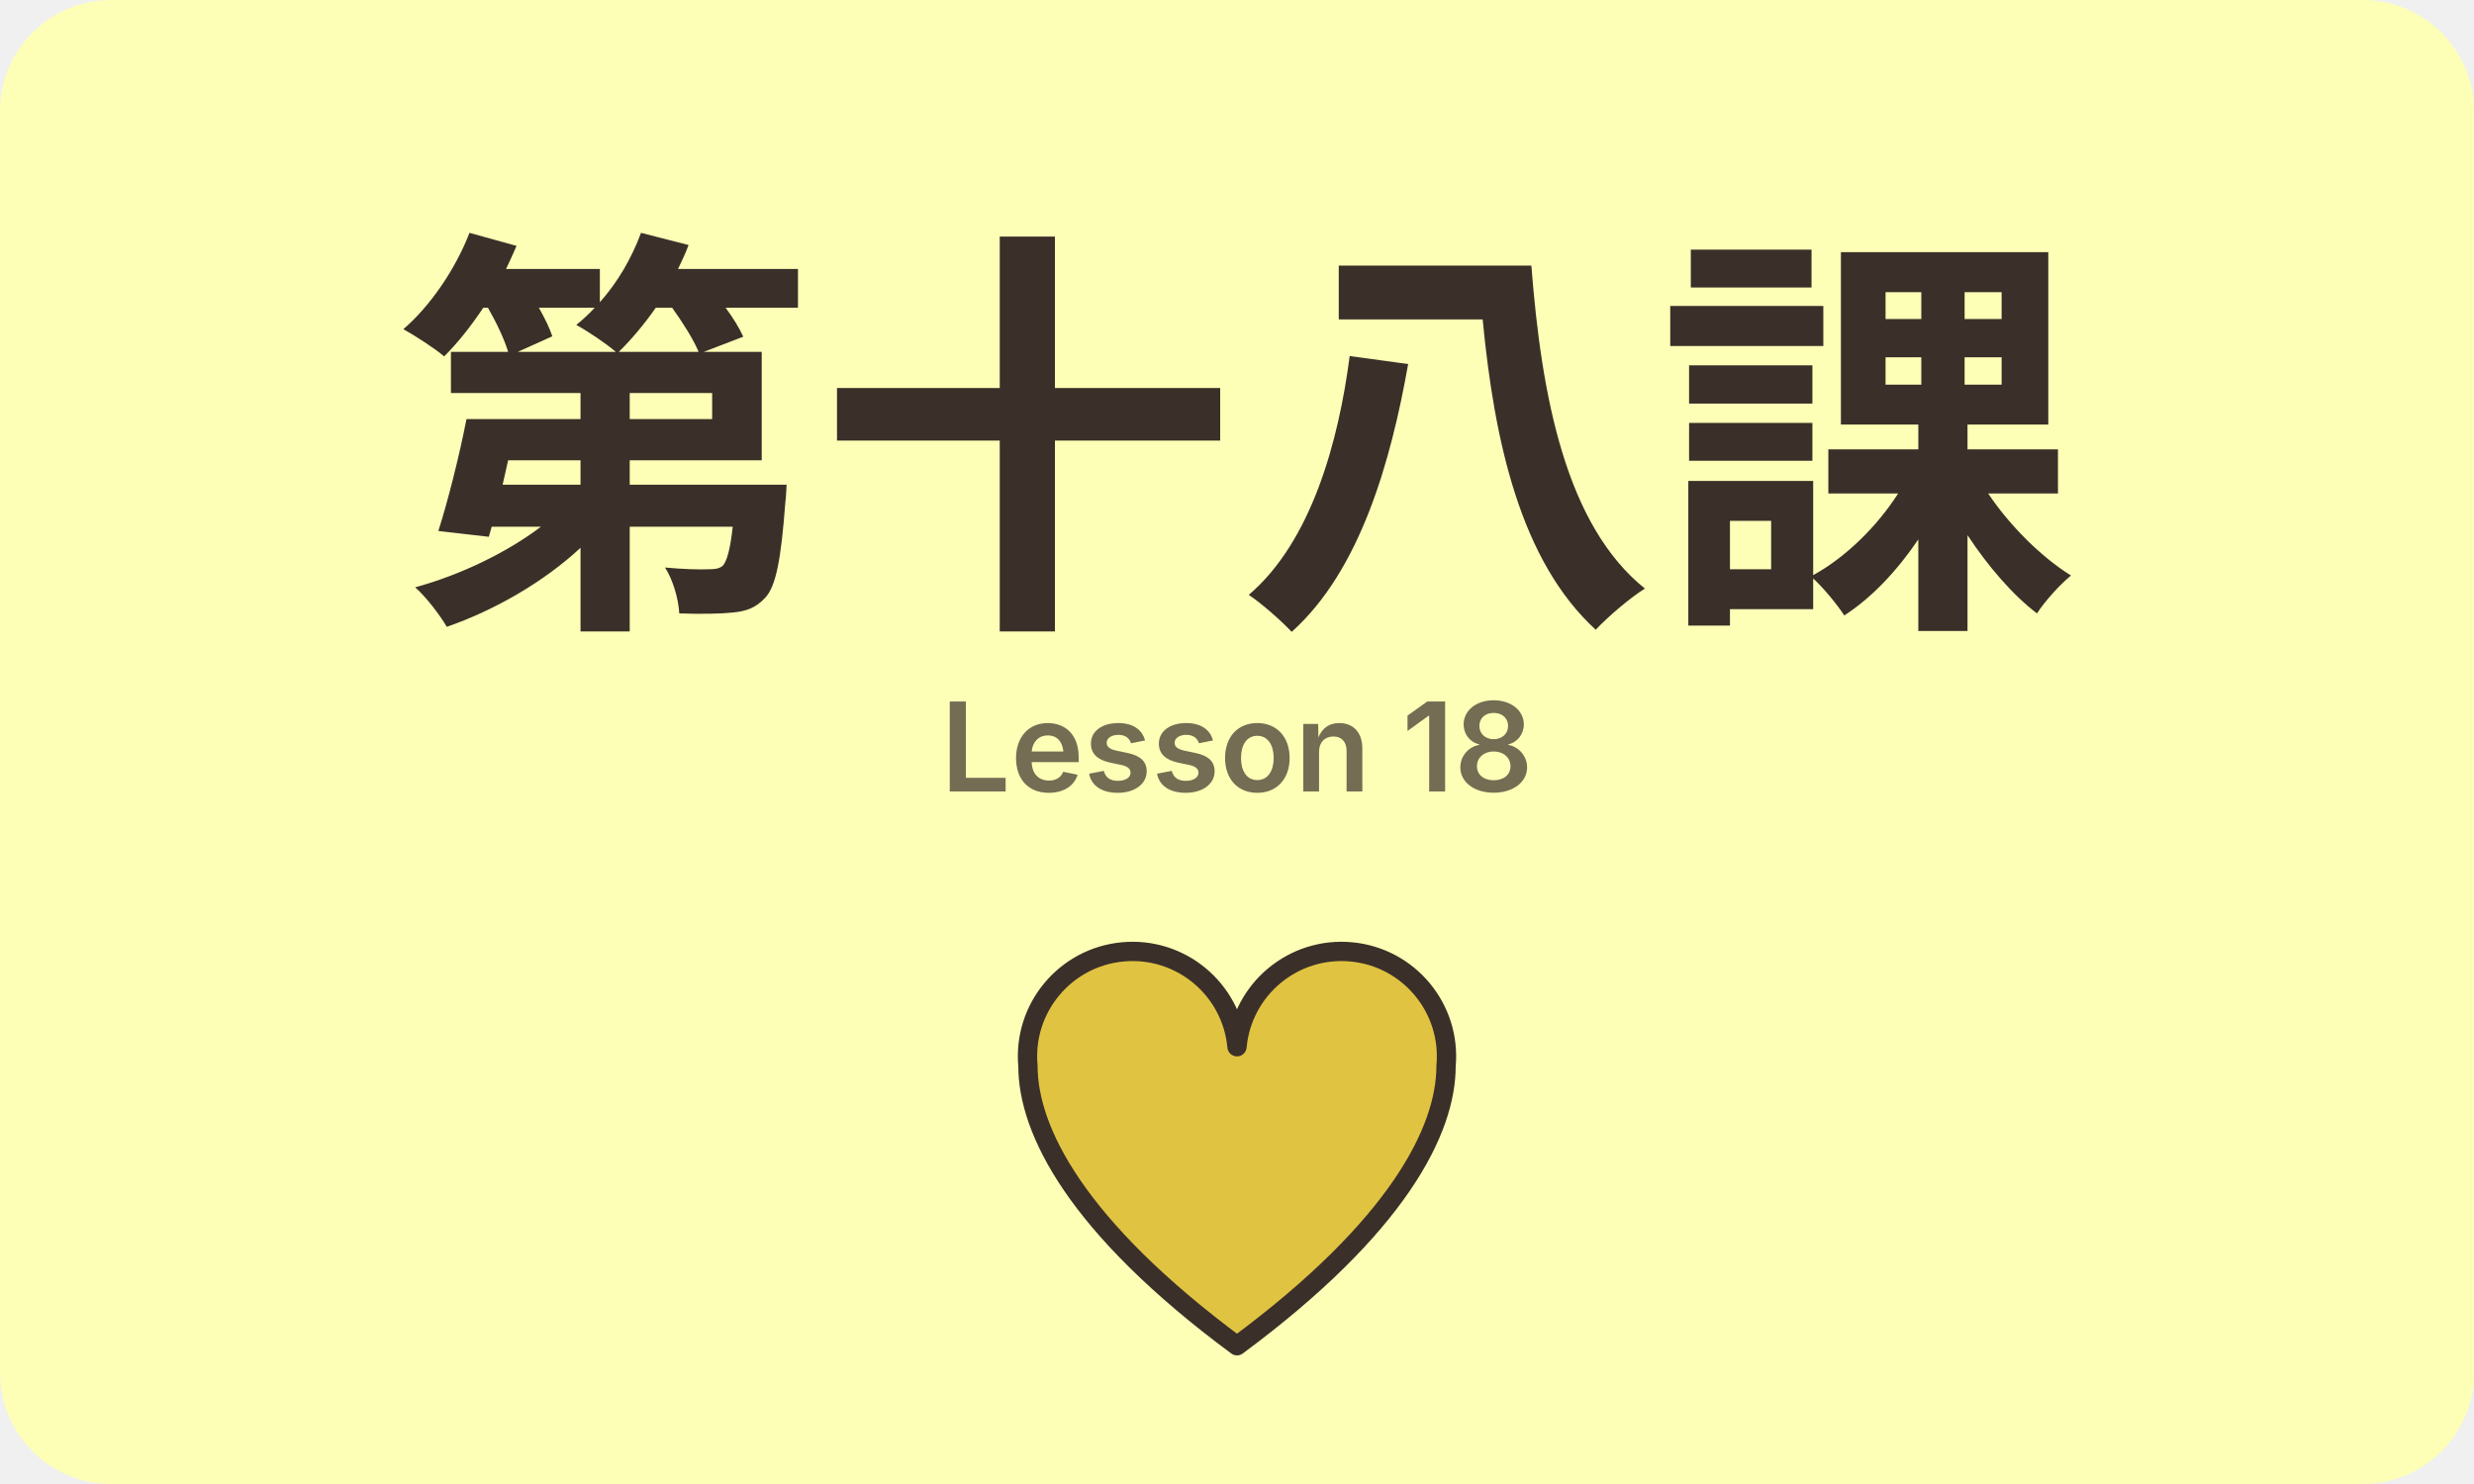
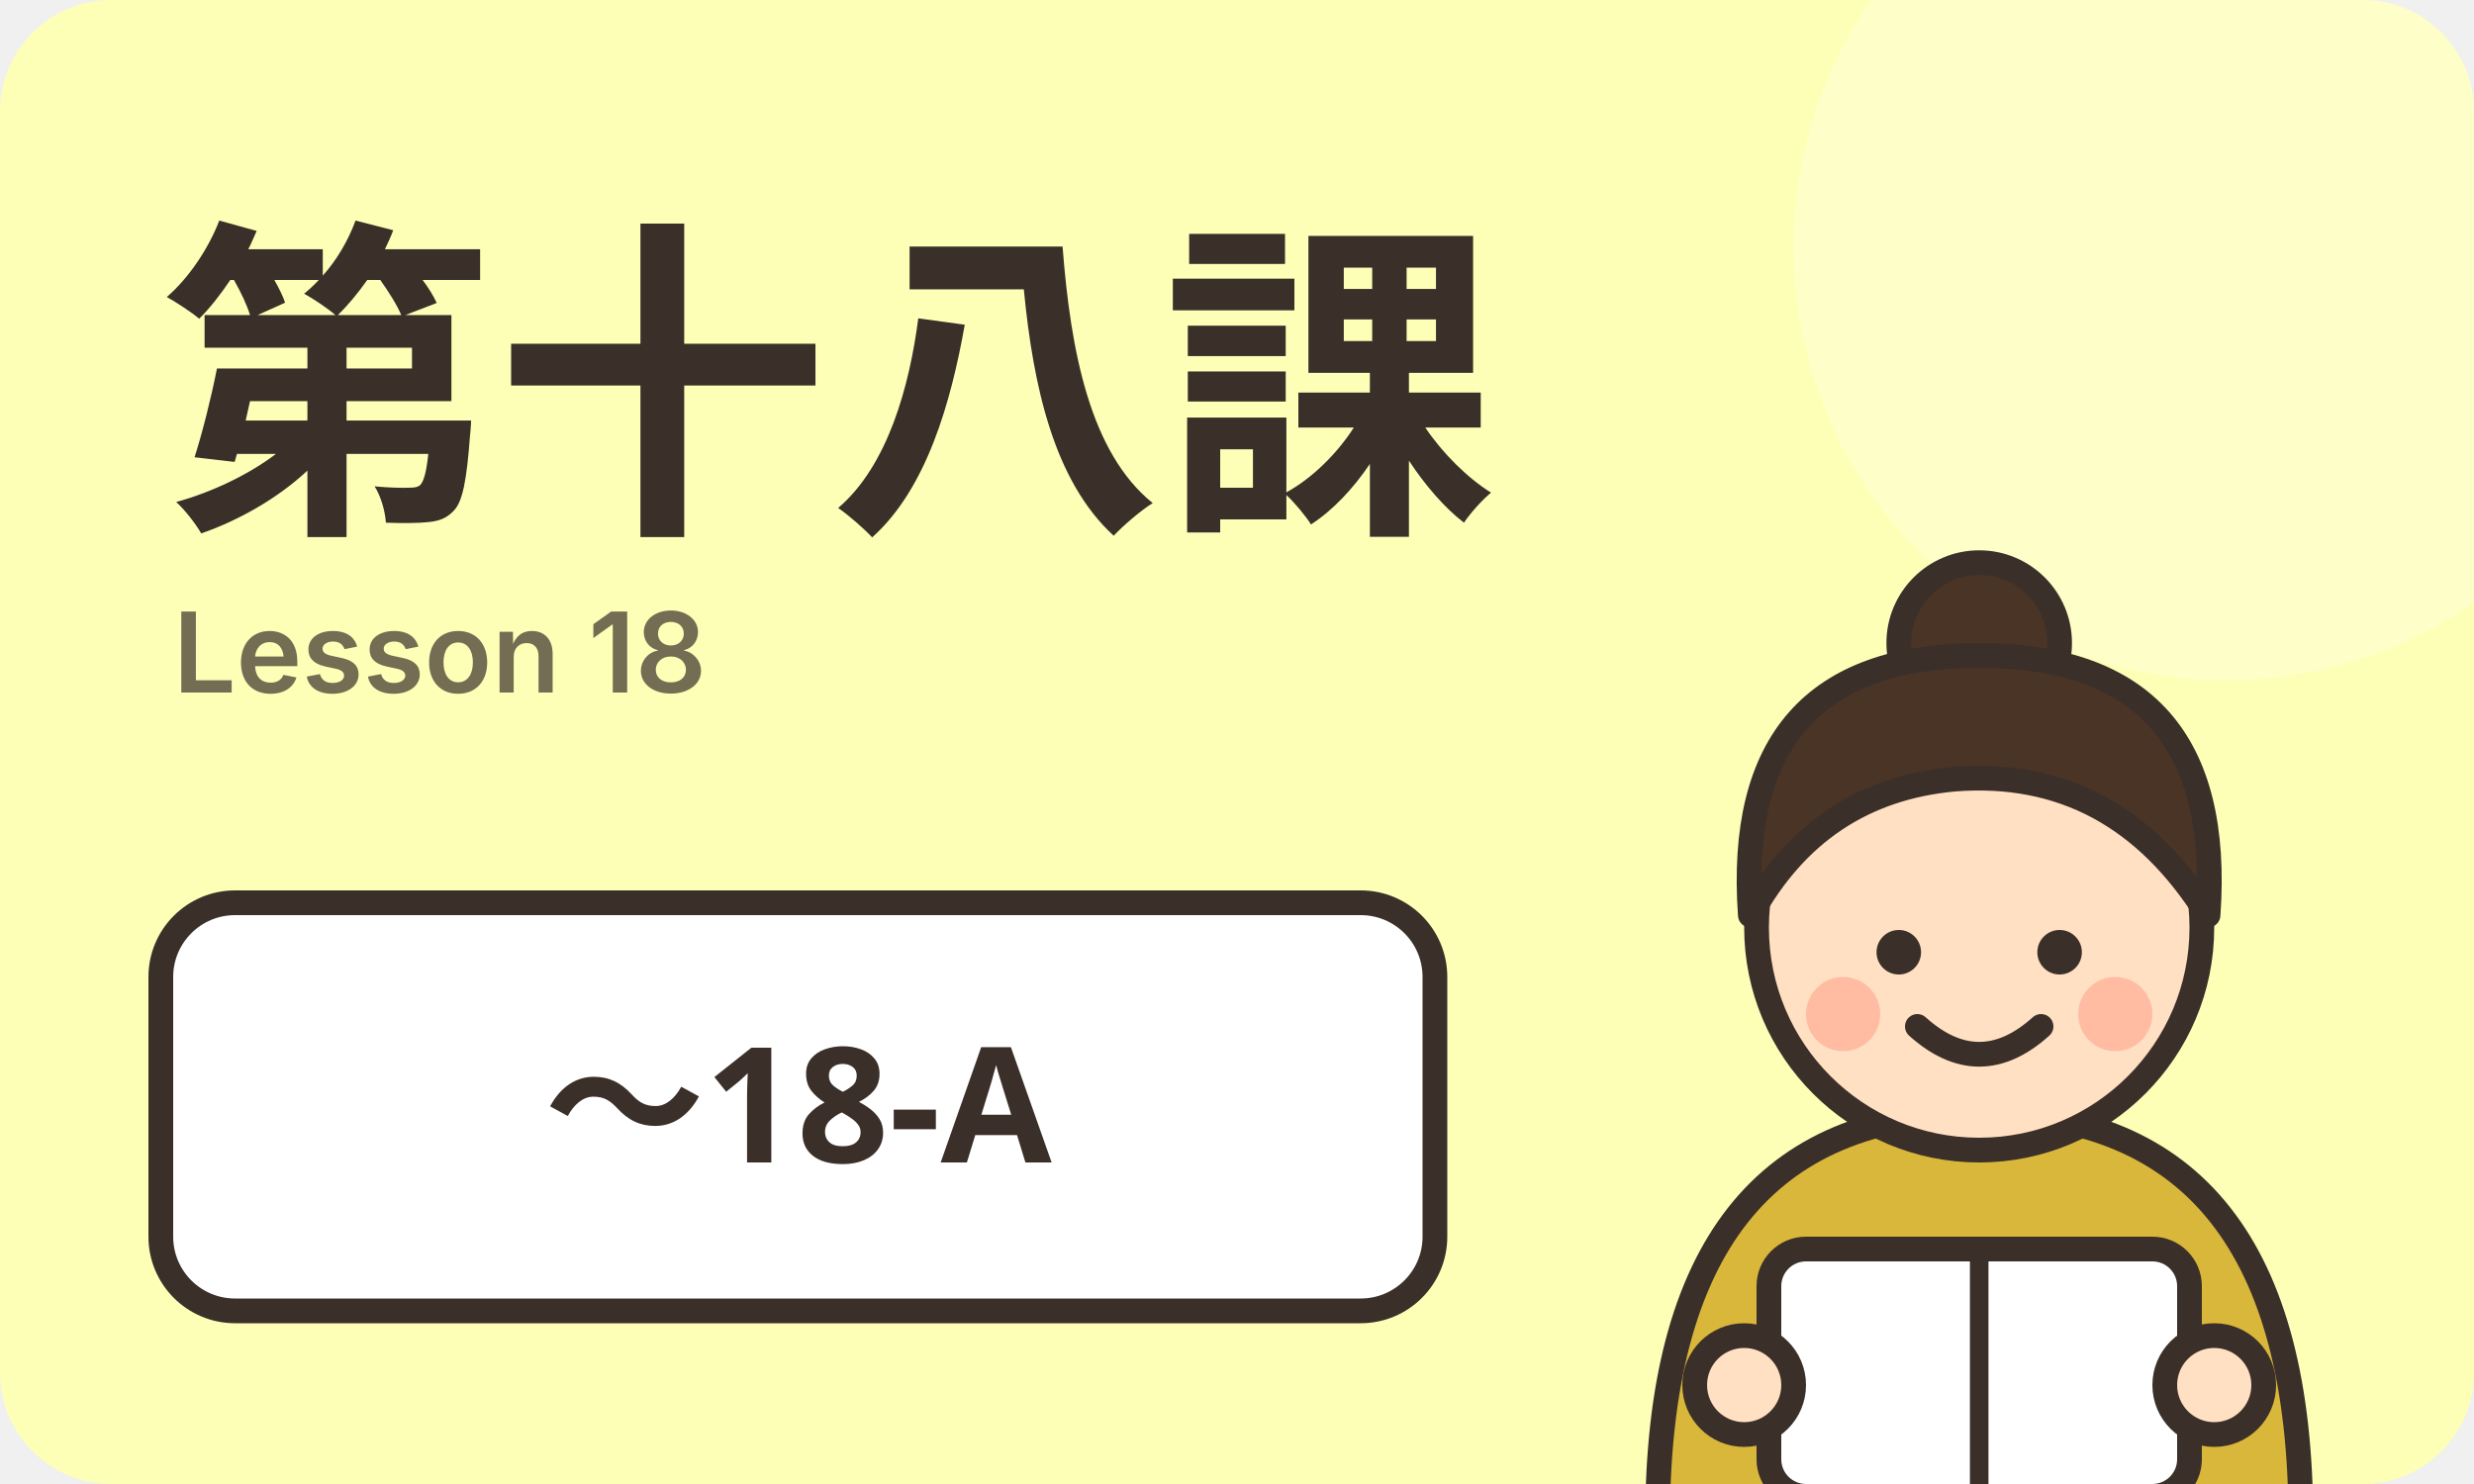
<svg xmlns="http://www.w3.org/2000/svg" viewBox="0 0 400 240" role="img" aria-label="Lesson 18">
-   <rect width="400" height="240" rx="18" fill="#FDFFB6" />
-   <text x="200" y="96" text-anchor="middle" font-size="68" font-weight="700" font-family="Noto Sans JP, Hiragino Sans, sans-serif" fill="#3b2f2a">第十八課</text>
-   <text x="200" y="128" text-anchor="middle" font-size="20" font-weight="600" font-family="Inter, sans-serif" fill="#3b2f2a" opacity=".7">Lesson 18</text>
-   <g transform="translate(200 188) scale(.52) translate(-200 -278)">
-     <path d="M200 335C150 298 135 268 135 248A32 32 0 0 1 200 242A32 32 0 0 1 265 248C265 268 250 298 200 335Z" fill="#E0C341" stroke="#3b2f2a" stroke-width="6" stroke-linejoin="round" stroke-linecap="round" />
+   <defs>
+     <clipPath id="c">
+       <rect width="400" height="240" rx="18" />
+     </clipPath>
+   </defs>
+   <g clip-path="url(#c)">
+     <rect width="400" height="240" fill="#FDFFB6" />
+     <circle cx="360" cy="40" r="70" fill="#fff" opacity=".25" />
+     <text x="26" y="82" font-size="54" font-weight="700" font-family="Noto Sans JP, Hiragino Sans, Yu Gothic, sans-serif" fill="#3b2f2a">第十八課</text>
+     <text x="28" y="112" font-size="18" font-weight="600" font-family="Inter, sans-serif" fill="#3b2f2a" opacity=".7">Lesson 18</text>
+     <rect x="26" y="146" width="206" height="66" rx="12" fill="#fff" stroke="#3b2f2a" stroke-width="4" />
+     <text x="129" y="188" text-anchor="middle" font-size="26" font-weight="700" font-family="Noto Sans JP, Hiragino Sans, Yu Gothic, sans-serif" fill="#3b2f2a">〜18-A</text>
+     <g transform="translate(320 150)">
+       <path d="M-52 96Q-52 30 0 30Q52 30 52 96Z" fill="#D9B73A" stroke="#3b2f2a" stroke-width="4" stroke-linejoin="round" />
+       <circle r="36" fill="#FFE0C2" stroke="#3b2f2a" stroke-width="4" />
+       <circle cx="0" cy="-46" r="13" fill="#4a3426" stroke="#3b2f2a" stroke-width="4" />
+       <path d="M-37 -2Q-40 -44 0 -44Q40 -44 37 -2Q22 -26 -4 -24Q-26 -22 -37 -2Z" fill="#4a3426" stroke="#3b2f2a" stroke-width="4" stroke-linejoin="round" />
+       <circle cx="-13" cy="4" r="3.6" fill="#3b2f2a" />
+       <circle cx="13" cy="4" r="3.6" fill="#3b2f2a" />
+       <circle cx="-22" cy="14" r="6" fill="#FF9E8A" opacity=".55" />
+       <circle cx="22" cy="14" r="6" fill="#FF9E8A" opacity=".55" />
+       <path d="M-10 16Q0 25 10 16" fill="none" stroke="#3b2f2a" stroke-width="4" stroke-linecap="round" />
+       <rect x="-34" y="52" width="68" height="40" rx="6" fill="#fff" stroke="#3b2f2a" stroke-width="4" />
+       <path d="M0 52V92" stroke="#3b2f2a" stroke-width="3" />
+       <circle cx="-38" cy="74" r="8" fill="#FFE0C2" stroke="#3b2f2a" stroke-width="4" />
+       <circle cx="38" cy="74" r="8" fill="#FFE0C2" stroke="#3b2f2a" stroke-width="4" />
+     </g>
  </g>
</svg>
